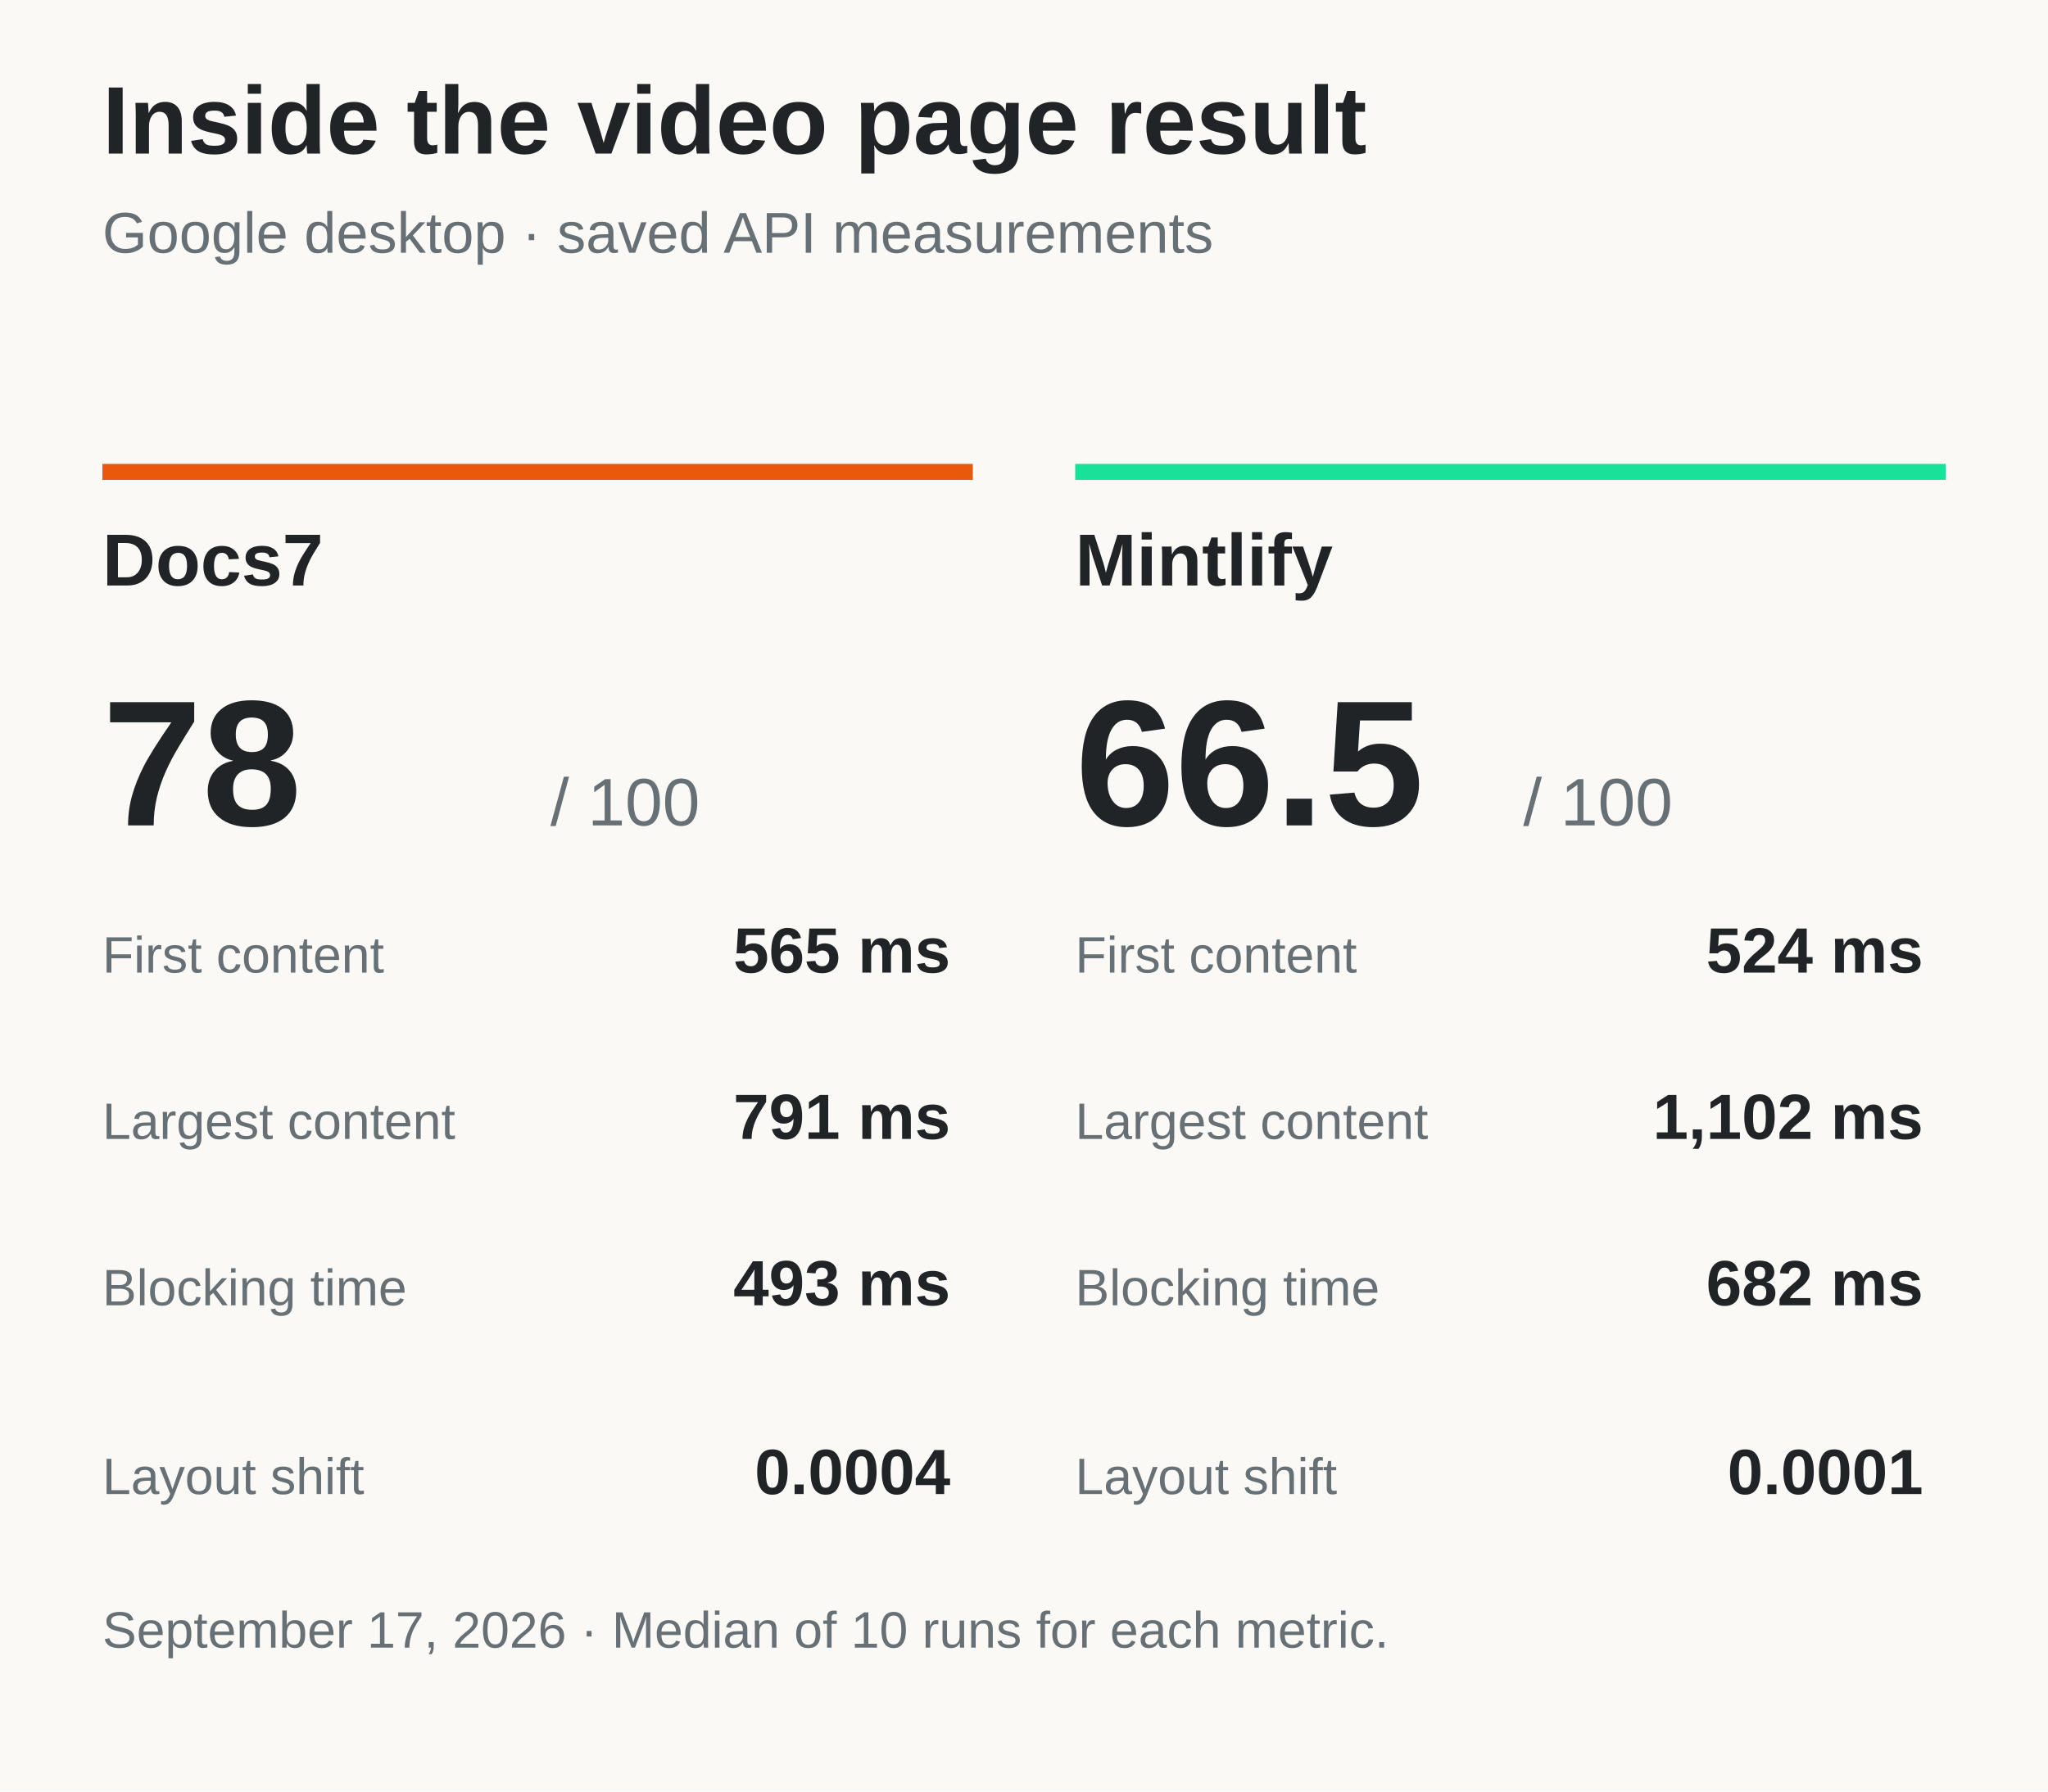
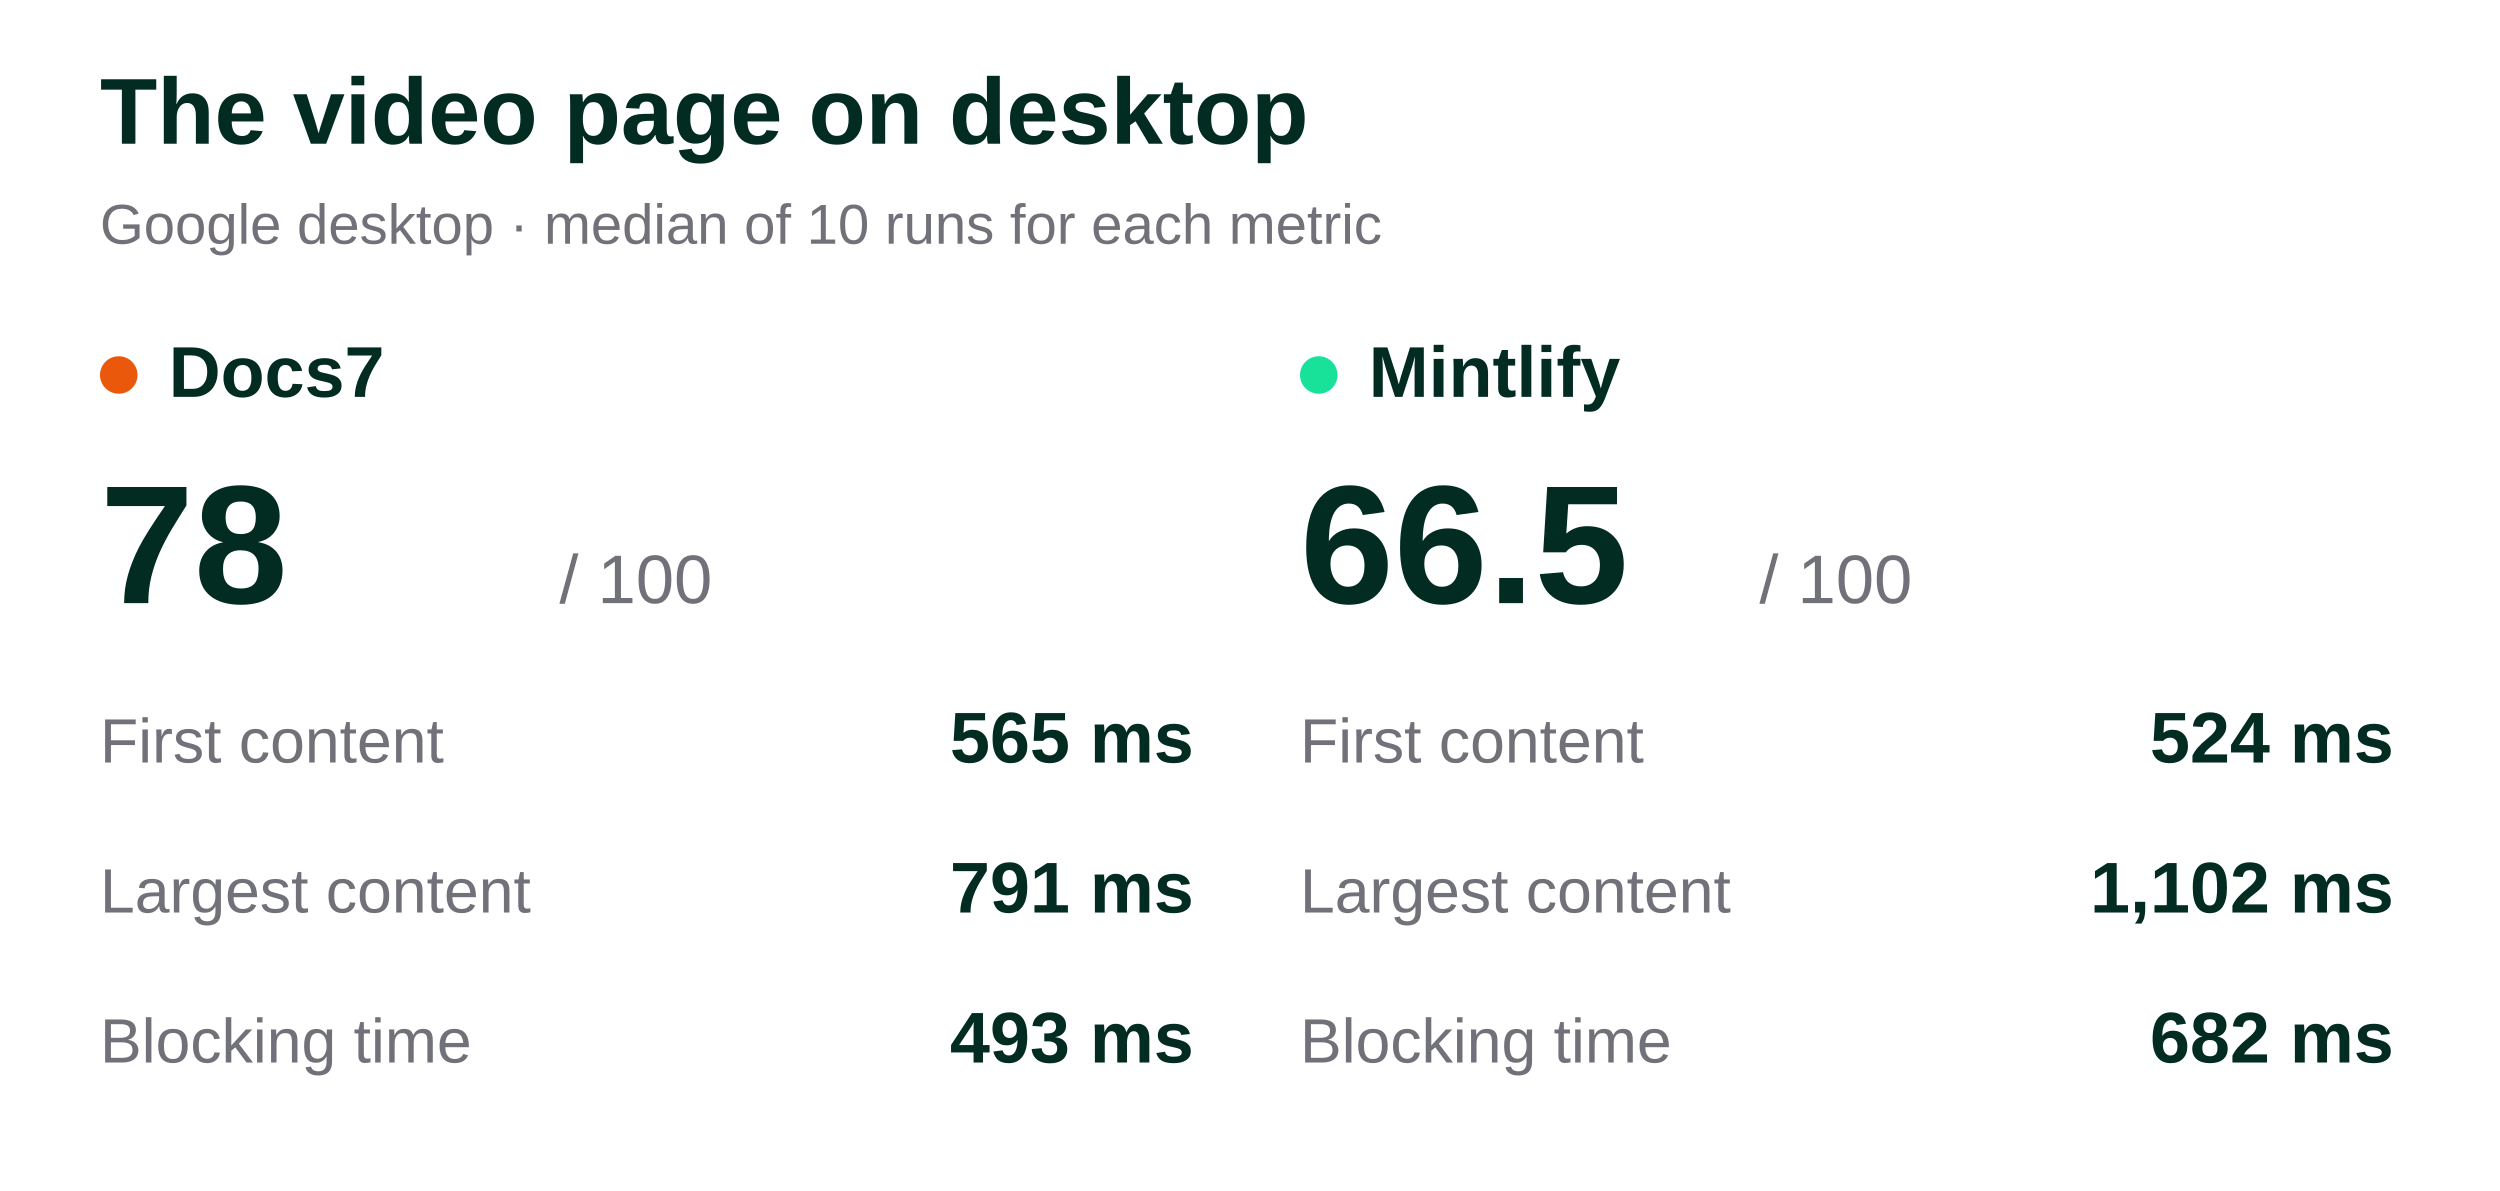
- <svg xmlns="http://www.w3.org/2000/svg" width="640" height="560" viewBox="0 0 640 560" role="img" aria-labelledby="title desc">
-   <rect width="640" height="560" fill="#faf9f6" />
+ <svg xmlns="http://www.w3.org/2000/svg" width="800" height="381" viewBox="0 0 800 381" role="img" aria-labelledby="title desc">
+   <style>text{fill:#022c22}.muted{fill:#71717a}.track{fill:#e4e4e7}.rule{stroke:#d4d4d8}.paper{fill:#fafafa}@media(prefers-color-scheme:dark){text{fill:#ecfdf5}.muted{fill:#a1a1aa}.track{fill:#27272a}.rule{stroke:#3f3f46}.paper{fill:#09090b}}</style>
  <g font-family="Arial, Helvetica, sans-serif">
-     <text x="32" y="48" font-size="30" fill="#202426" font-weight="700" text-anchor="start">Inside the video page result</text>
-     <text x="32" y="79" font-size="18" fill="#667075" font-weight="400" text-anchor="start">Google desktop · saved API measurements</text>
-     <rect x="32" y="145" width="272" height="5" fill="#ea580c" />
-     <text x="32" y="183" font-size="23" fill="#202426" font-weight="700" text-anchor="start">Docs7</text>
-     <text x="32" y="258" font-size="56" fill="#202426" font-weight="700" text-anchor="start">78</text>
-     <text x="172" y="258" font-size="21" fill="#667075" font-weight="400" text-anchor="start">/ 100</text>
-     <text x="32" y="304" font-size="16" fill="#667075" font-weight="400" text-anchor="start">First content</text>
-     <text x="297" y="304" font-size="20" fill="#202426" font-weight="700" text-anchor="end">565 ms</text>
-     <text x="32" y="356" font-size="16" fill="#667075" font-weight="400" text-anchor="start">Largest content</text>
-     <text x="297" y="356" font-size="20" fill="#202426" font-weight="700" text-anchor="end">791 ms</text>
-     <text x="32" y="408" font-size="16" fill="#667075" font-weight="400" text-anchor="start">Blocking time</text>
-     <text x="297" y="408" font-size="20" fill="#202426" font-weight="700" text-anchor="end">493 ms</text>
-     <text x="32" y="467" font-size="16" fill="#667075" font-weight="400" text-anchor="start">Layout shift</text>
-     <text x="297" y="467" font-size="20" fill="#202426" font-weight="700" text-anchor="end">0.0004</text>
-     <rect x="336" y="145" width="272" height="5" fill="#18e299" />
-     <text x="336" y="183" font-size="23" fill="#202426" font-weight="700" text-anchor="start">Mintlify</text>
-     <text x="336" y="258" font-size="56" fill="#202426" font-weight="700" text-anchor="start">66.5</text>
-     <text x="476" y="258" font-size="21" fill="#667075" font-weight="400" text-anchor="start">/ 100</text>
-     <text x="336" y="304" font-size="16" fill="#667075" font-weight="400" text-anchor="start">First content</text>
-     <text x="601" y="304" font-size="20" fill="#202426" font-weight="700" text-anchor="end">524 ms</text>
-     <text x="336" y="356" font-size="16" fill="#667075" font-weight="400" text-anchor="start">Largest content</text>
-     <text x="601" y="356" font-size="20" fill="#202426" font-weight="700" text-anchor="end">1,102 ms</text>
-     <text x="336" y="408" font-size="16" fill="#667075" font-weight="400" text-anchor="start">Blocking time</text>
-     <text x="601" y="408" font-size="20" fill="#202426" font-weight="700" text-anchor="end">682 ms</text>
-     <text x="336" y="467" font-size="16" fill="#667075" font-weight="400" text-anchor="start">Layout shift</text>
-     <text x="601" y="467" font-size="20" fill="#202426" font-weight="700" text-anchor="end">0.0001</text>
-     <text x="32" y="515" font-size="16" fill="#667075" font-weight="400" text-anchor="start">September 17, 2026 · Median of 10 runs for each metric.</text>
+     <text x="32" y="46" font-size="30" font-weight="700" class="" text-anchor="start">The video page on desktop</text>
+     <text x="32" y="78" font-size="18" font-weight="400" class="muted" text-anchor="start">Google desktop · median of 10 runs for each metric</text>
+     <circle cx="38" cy="120" r="6" fill="#ea580c" />
+     <text x="54" y="127" font-size="23" font-weight="700" class="" text-anchor="start">Docs7</text>
+     <text x="32" y="193" font-size="54" font-weight="700" class="" text-anchor="start">78</text>
+     <text x="179" y="193" font-size="22" font-weight="400" class="muted" text-anchor="start">/ 100</text>
+     <text x="32" y="244" font-size="20" font-weight="400" class="muted" text-anchor="start">First content</text>
+     <text x="382" y="244" font-size="23" font-weight="600" class="" text-anchor="end">565 ms</text>
+     <text x="32" y="292" font-size="20" font-weight="400" class="muted" text-anchor="start">Largest content</text>
+     <text x="382" y="292" font-size="23" font-weight="600" class="" text-anchor="end">791 ms</text>
+     <text x="32" y="340" font-size="20" font-weight="400" class="muted" text-anchor="start">Blocking time</text>
+     <text x="382" y="340" font-size="23" font-weight="600" class="" text-anchor="end">493 ms</text>
+     <circle cx="422" cy="120" r="6" fill="#18e299" />
+     <text x="438" y="127" font-size="23" font-weight="700" class="" text-anchor="start">Mintlify</text>
+     <text x="416" y="193" font-size="54" font-weight="700" class="" text-anchor="start">66.5</text>
+     <text x="563" y="193" font-size="22" font-weight="400" class="muted" text-anchor="start">/ 100</text>
+     <text x="416" y="244" font-size="20" font-weight="400" class="muted" text-anchor="start">First content</text>
+     <text x="766" y="244" font-size="23" font-weight="600" class="" text-anchor="end">524 ms</text>
+     <text x="416" y="292" font-size="20" font-weight="400" class="muted" text-anchor="start">Largest content</text>
+     <text x="766" y="292" font-size="23" font-weight="600" class="" text-anchor="end">1,102 ms</text>
+     <text x="416" y="340" font-size="20" font-weight="400" class="muted" text-anchor="start">Blocking time</text>
+     <text x="766" y="340" font-size="23" font-weight="600" class="" text-anchor="end">682 ms</text>
  </g>
</svg>
